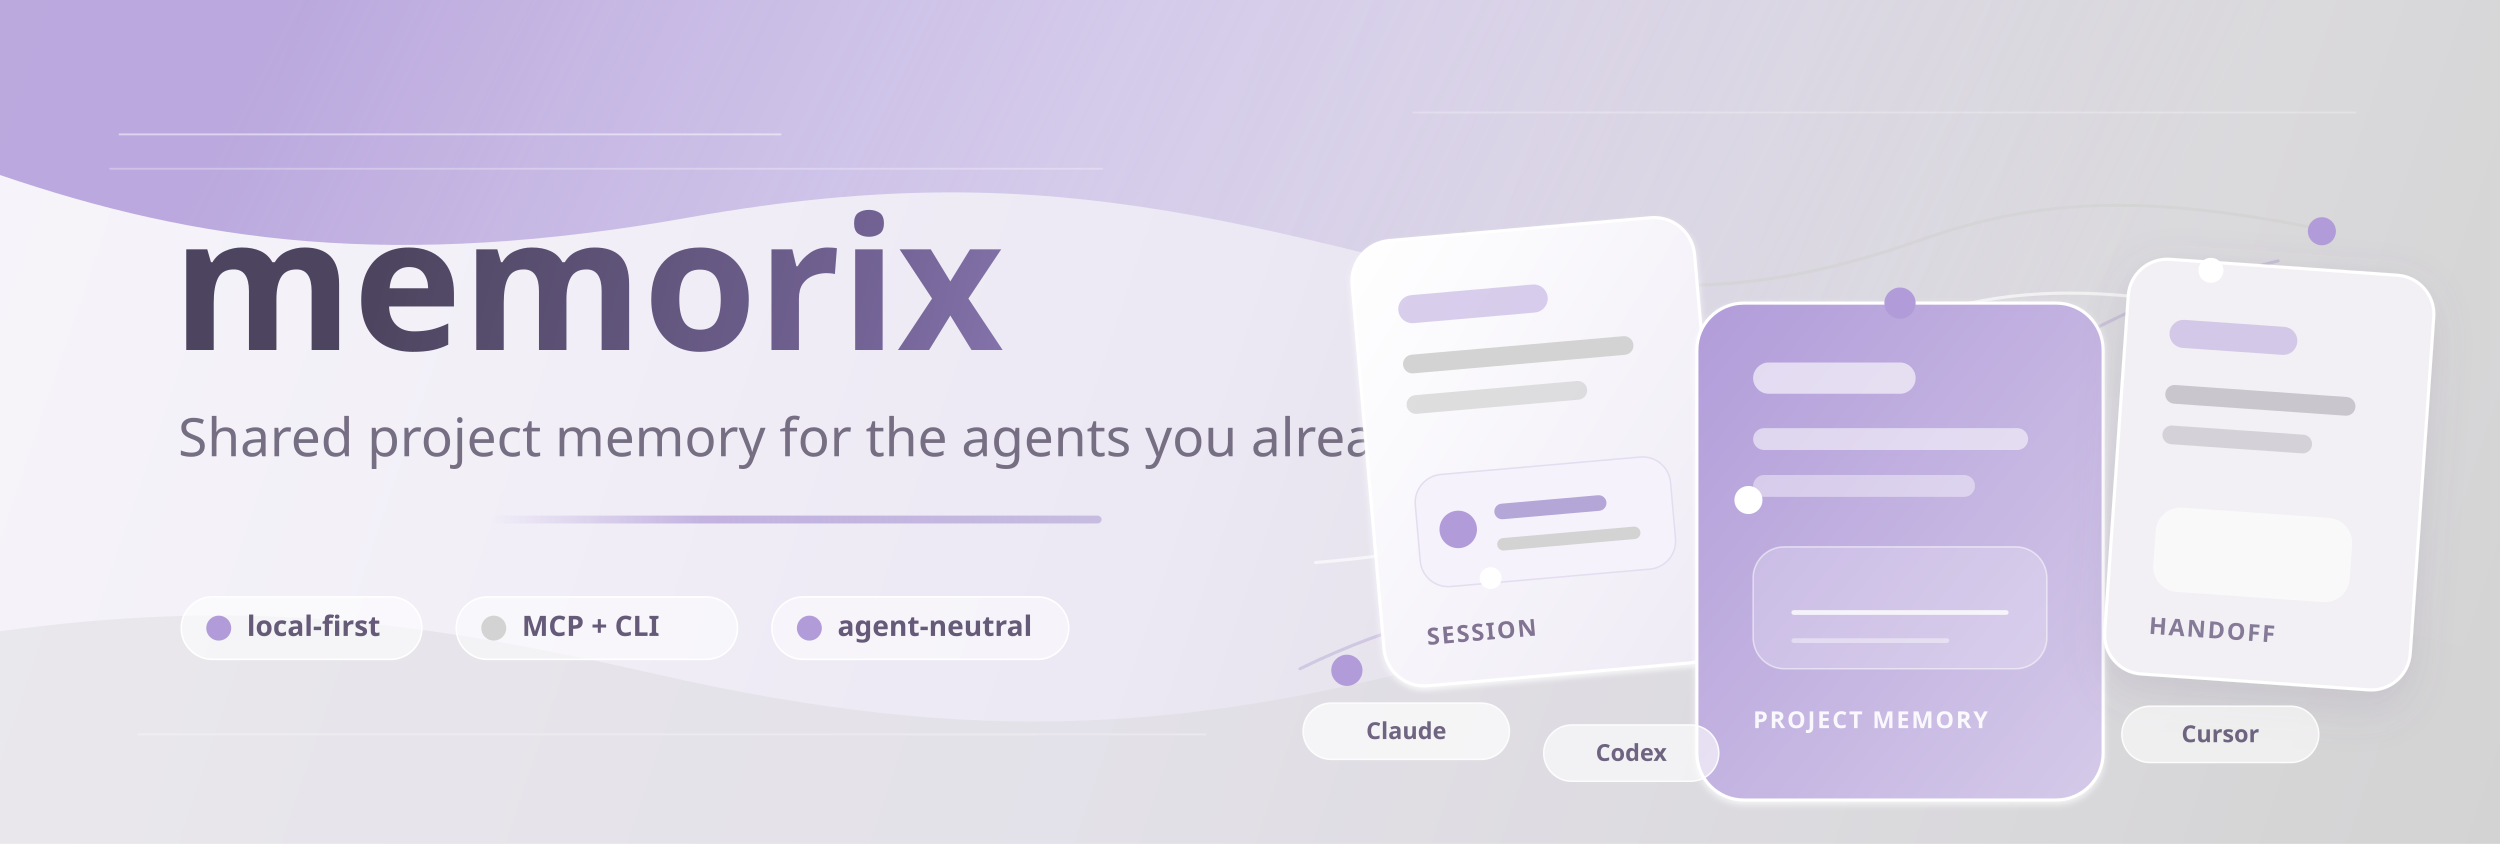
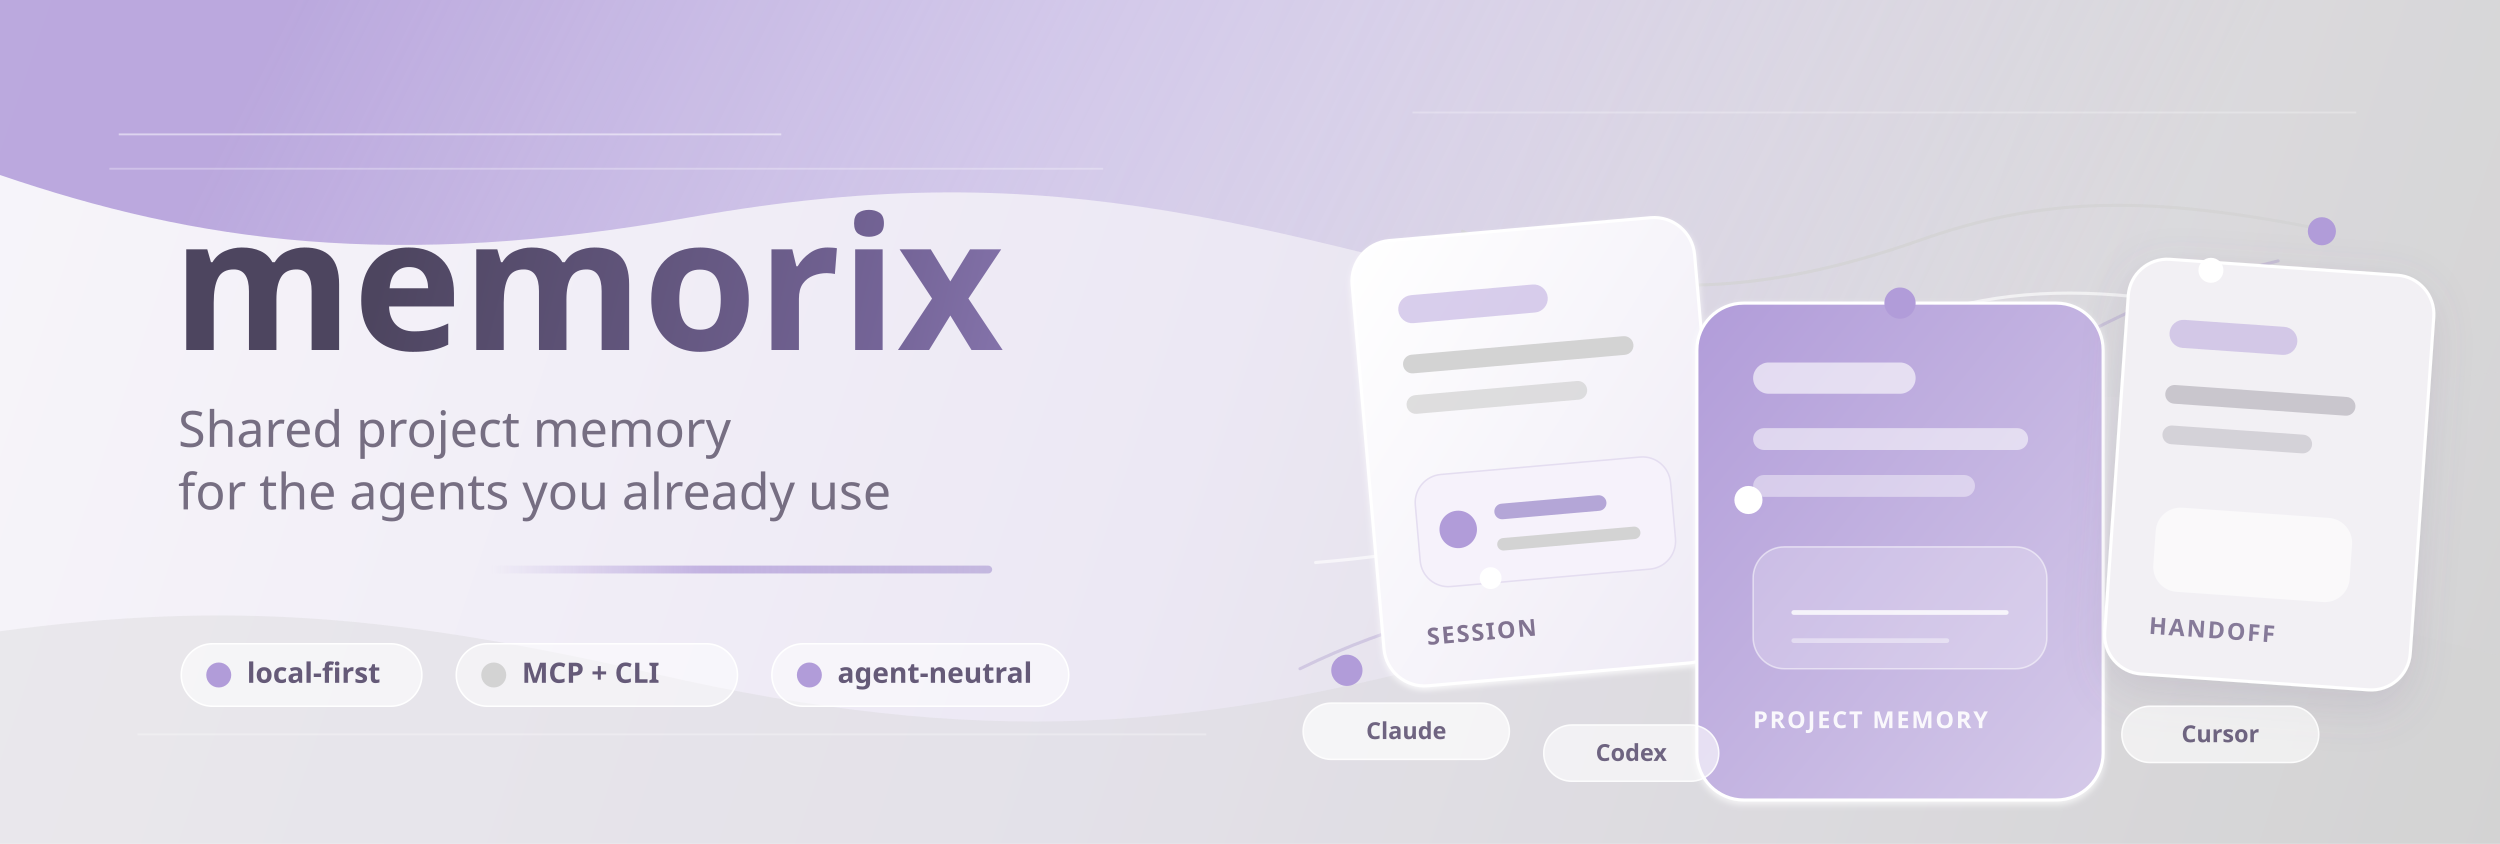
<svg xmlns="http://www.w3.org/2000/svg" width="1600" height="540" viewBox="0 0 1600 540" fill="none" role="img" aria-labelledby="title desc">
  <defs>
    <linearGradient id="paper" x1="0" y1="0" x2="1600" y2="540" gradientUnits="userSpaceOnUse">
      <stop stop-color="#F7F5FA" />
      <stop offset="0.48" stop-color="#ECE8F4" />
      <stop offset="1" stop-color="#D3D3D3" />
    </linearGradient>
    <linearGradient id="lilacWash" x1="160" y1="52" x2="1180" y2="560" gradientUnits="userSpaceOnUse">
      <stop stop-color="#B19CD9" stop-opacity="0.86" />
      <stop offset="0.42" stop-color="#BDAEE1" stop-opacity="0.54" />
      <stop offset="1" stop-color="#D3D3D3" stop-opacity="0.24" />
    </linearGradient>
    <linearGradient id="word" x1="116" y1="134" x2="616" y2="258" gradientUnits="userSpaceOnUse">
      <stop stop-color="#4D455F" />
      <stop offset="0.62" stop-color="#746497" />
      <stop offset="1" stop-color="#9B88C6" />
    </linearGradient>
    <linearGradient id="thread" x1="204" y1="0" x2="1178" y2="0" gradientUnits="userSpaceOnUse">
      <stop stop-color="#B19CD9" stop-opacity="0" />
      <stop offset="0.14" stop-color="#B19CD9" stop-opacity="0.72" />
      <stop offset="0.48" stop-color="#8F7CC2" stop-opacity="0.36" />
      <stop offset="0.77" stop-color="#D3D3D3" stop-opacity="0.85" />
      <stop offset="1" stop-color="#D3D3D3" stop-opacity="0" />
    </linearGradient>
    <linearGradient id="cardA" x1="0" y1="0" x2="1" y2="1">
      <stop stop-color="#FFFFFF" />
      <stop offset="1" stop-color="#EEEAF5" />
    </linearGradient>
    <linearGradient id="cardB" x1="0" y1="0" x2="1" y2="1">
      <stop stop-color="#B19CD9" />
      <stop offset="1" stop-color="#D5CAE9" />
    </linearGradient>
    <filter id="paperShadow" x="-30%" y="-30%" width="160%" height="180%" color-interpolation-filters="sRGB">
      <feDropShadow dx="0" dy="18" stdDeviation="24" flood-color="#75668F" flood-opacity="0.2" />
      <feDropShadow dx="0" dy="2" stdDeviation="2" flood-color="#FFFFFF" flood-opacity="0.7" />
    </filter>
    <filter id="smallShadow" x="-30%" y="-30%" width="160%" height="180%" color-interpolation-filters="sRGB">
      <feDropShadow dx="0" dy="10" stdDeviation="14" flood-color="#75668F" flood-opacity="0.16" />
    </filter>
    <filter id="grain" x="0" y="0" width="100%" height="100%" color-interpolation-filters="sRGB">
      <feTurbulence type="fractalNoise" baseFrequency="0.85" numOctaves="3" seed="37" />
      <feColorMatrix type="saturate" values="0" />
      <feComponentTransfer>
        <feFuncA type="table" tableValues="0 0.055" />
      </feComponentTransfer>
    </filter>
  </defs>
  <rect width="1600" height="540" fill="url(#paper)" />
  <path d="M0 0H1600V238C1390 267 1248 257 1072 213C806 147 684 96 442 139C252 173 126 155 0 112V0Z" fill="url(#lilacWash)" />
  <path d="M0 404C148 384 255 394 418 431C628 479 767 469 961 414C1195 347 1368 356 1600 420V540H0V404Z" fill="#D3D3D3" fill-opacity="0.34" />
  <rect width="1600" height="540" fill="url(#grain)" opacity="0.42" />
  <g opacity="0.5">
    <path d="M76 86H500" stroke="#FFFFFF" stroke-width="1.2" />
    <path d="M70 108H706" stroke="#FFFFFF" stroke-width="1.2" stroke-opacity="0.58" />
    <path d="M904 72H1508" stroke="#FFFFFF" stroke-width="1.2" stroke-opacity="0.5" />
    <path d="M88 470H772" stroke="#FFFFFF" stroke-width="1.2" stroke-opacity="0.55" />
  </g>
  <g transform="translate(110 112)">
    <text x="0" y="112" fill="url(#word)" font-family="Aptos Display, Segoe UI, system-ui, sans-serif" font-size="118" font-weight="620" letter-spacing="0">memorix</text>
-     <text x="4" y="180" fill="#766E82" font-family="Aptos, Segoe UI, system-ui, sans-serif" font-size="34" font-weight="400" letter-spacing="0">Shared project memory for the agents you already use</text>
-     <rect x="5" y="218" width="590" height="5" rx="2.5" fill="url(#thread)" />
-     <g transform="translate(6 270)">
+     <text fill="#766E82" font-family="Aptos, Segoe UI, system-ui, sans-serif" font-size="32" font-weight="400" letter-spacing="0">
+       <tspan x="4" y="174">Shared project memory</tspan>
+       <tspan x="4" y="214">for the agents you already use</tspan>
+     </text>
+     <rect x="5" y="250" width="520" height="5" rx="2.5" fill="url(#thread)" />
+     <g transform="translate(6 300)">
      <rect x="0" y="0" width="154" height="40" rx="20" fill="#FFFFFF" fill-opacity="0.58" stroke="#FFFFFF" />
      <circle cx="24" cy="20" r="8" fill="#B19CD9" />
      <text x="42" y="25" fill="#655A78" font-family="Aptos, Segoe UI, system-ui, sans-serif" font-size="18" font-weight="600">local-first</text>
      <rect x="176" y="0" width="180" height="40" rx="20" fill="#FFFFFF" fill-opacity="0.5" stroke="#FFFFFF" />
      <circle cx="200" cy="20" r="8" fill="#D3D3D3" />
      <text x="218" y="25" fill="#655A78" font-family="Aptos, Segoe UI, system-ui, sans-serif" font-size="18" font-weight="600">MCP + CLI</text>
      <rect x="378" y="0" width="190" height="40" rx="20" fill="#FFFFFF" fill-opacity="0.5" stroke="#FFFFFF" />
      <circle cx="402" cy="20" r="8" fill="#B19CD9" />
      <text x="420" y="25" fill="#655A78" font-family="Aptos, Segoe UI, system-ui, sans-serif" font-size="18" font-weight="600">agent-neutral</text>
    </g>
  </g>
  <g transform="translate(800 76)">
    <path d="M32 352C154 292 251 309 356 250C456 194 520 124 658 91" stroke="#A391C8" stroke-width="2" stroke-opacity="0.34" stroke-linecap="round" />
    <path d="M42 284C169 274 255 238 361 163C445 103 535 99 668 133" stroke="#FFFFFF" stroke-width="2" stroke-opacity="0.62" stroke-linecap="round" />
    <path d="M136 72C234 122 331 112 428 78C507 50 575 48 692 72" stroke="#D3D3D3" stroke-width="2" stroke-opacity="0.75" stroke-linecap="round" />
    <g filter="url(#paperShadow)" transform="rotate(-5 164 224)">
      <rect x="76" y="72" width="220" height="286" rx="26" fill="url(#cardA)" stroke="#FFFFFF" stroke-width="2" />
      <rect x="104" y="108" width="96" height="18" rx="9" fill="#B19CD9" fill-opacity="0.48" />
      <rect x="104" y="146" width="148" height="12" rx="6" fill="#D3D3D3" />
      <rect x="104" y="172" width="116" height="12" rx="6" fill="#D3D3D3" fill-opacity="0.72" />
      <rect x="104" y="224" width="164" height="72" rx="18" fill="#F6F2FB" stroke="#E4DDF0" />
      <circle cx="130" cy="260" r="12" fill="#B19CD9" />
      <rect x="154" y="246" width="72" height="10" rx="5" fill="#8F7CC2" fill-opacity="0.64" />
      <rect x="154" y="268" width="92" height="8" rx="4" fill="#D3D3D3" />
      <text x="104" y="332" fill="#817391" font-family="Aptos, Segoe UI, system-ui, sans-serif" font-size="15" font-weight="700" letter-spacing="0.08em">SESSION</text>
    </g>
    <g filter="url(#paperShadow)">
      <rect x="286" y="118" width="260" height="318" rx="30" fill="url(#cardB)" stroke="#FFFFFF" stroke-width="2" />
      <rect x="322" y="156" width="104" height="20" rx="10" fill="#FFFFFF" fill-opacity="0.62" />
      <rect x="322" y="198" width="176" height="14" rx="7" fill="#FFFFFF" fill-opacity="0.54" />
      <rect x="322" y="228" width="142" height="14" rx="7" fill="#FFFFFF" fill-opacity="0.42" />
      <rect x="322" y="274" width="188" height="78" rx="20" fill="#FFFFFF" fill-opacity="0.22" stroke="#FFFFFF" stroke-opacity="0.52" />
      <path d="M348 316H484" stroke="#FFFFFF" stroke-width="3" stroke-linecap="round" stroke-opacity="0.8" />
      <path d="M348 334H446" stroke="#FFFFFF" stroke-width="3" stroke-linecap="round" stroke-opacity="0.42" />
      <text x="322" y="390" fill="#FFFFFF" fill-opacity="0.9" font-family="Aptos, Segoe UI, system-ui, sans-serif" font-size="15" font-weight="750" letter-spacing="0.08em">PROJECT MEMORY</text>
    </g>
    <g filter="url(#smallShadow)" transform="rotate(4 613 231)">
      <rect x="554" y="92" width="196" height="266" rx="25" fill="#F2F0F4" stroke="#FFFFFF" stroke-width="2" />
      <rect x="582" y="130" width="82" height="18" rx="9" fill="#B19CD9" fill-opacity="0.48" />
      <rect x="582" y="172" width="122" height="12" rx="6" fill="#C9C6CD" />
      <rect x="582" y="198" width="96" height="12" rx="6" fill="#C9C6CD" fill-opacity="0.72" />
      <rect x="582" y="250" width="126" height="54" rx="16" fill="#FFFFFF" fill-opacity="0.58" />
      <text x="582" y="332" fill="#867A99" font-family="Aptos, Segoe UI, system-ui, sans-serif" font-size="15" font-weight="700" letter-spacing="0.08em">HANDOFF</text>
    </g>
    <g>
      <circle cx="62" cy="353" r="10" fill="#B19CD9" />
      <circle cx="154" cy="294" r="7" fill="#FFFFFF" />
      <circle cx="319" cy="244" r="9" fill="#FFFFFF" />
      <circle cx="416" cy="118" r="10" fill="#B19CD9" />
      <circle cx="615" cy="97" r="8" fill="#FFFFFF" />
      <circle cx="686" cy="72" r="9" fill="#B19CD9" />
    </g>
    <g opacity="0.92">
      <rect x="34" y="374" width="132" height="36" rx="18" fill="#FFFFFF" fill-opacity="0.74" stroke="#FFFFFF" />
      <text x="100" y="397" text-anchor="middle" fill="#655A78" font-family="Aptos, Segoe UI, system-ui, sans-serif" font-size="15" font-weight="700">Claude</text>
      <rect x="188" y="388" width="112" height="36" rx="18" fill="#FFFFFF" fill-opacity="0.66" stroke="#FFFFFF" />
      <text x="244" y="411" text-anchor="middle" fill="#655A78" font-family="Aptos, Segoe UI, system-ui, sans-serif" font-size="15" font-weight="700">Codex</text>
      <rect x="558" y="376" width="126" height="36" rx="18" fill="#FFFFFF" fill-opacity="0.66" stroke="#FFFFFF" />
      <text x="621" y="399" text-anchor="middle" fill="#655A78" font-family="Aptos, Segoe UI, system-ui, sans-serif" font-size="15" font-weight="700">Cursor</text>
    </g>
  </g>
</svg>
